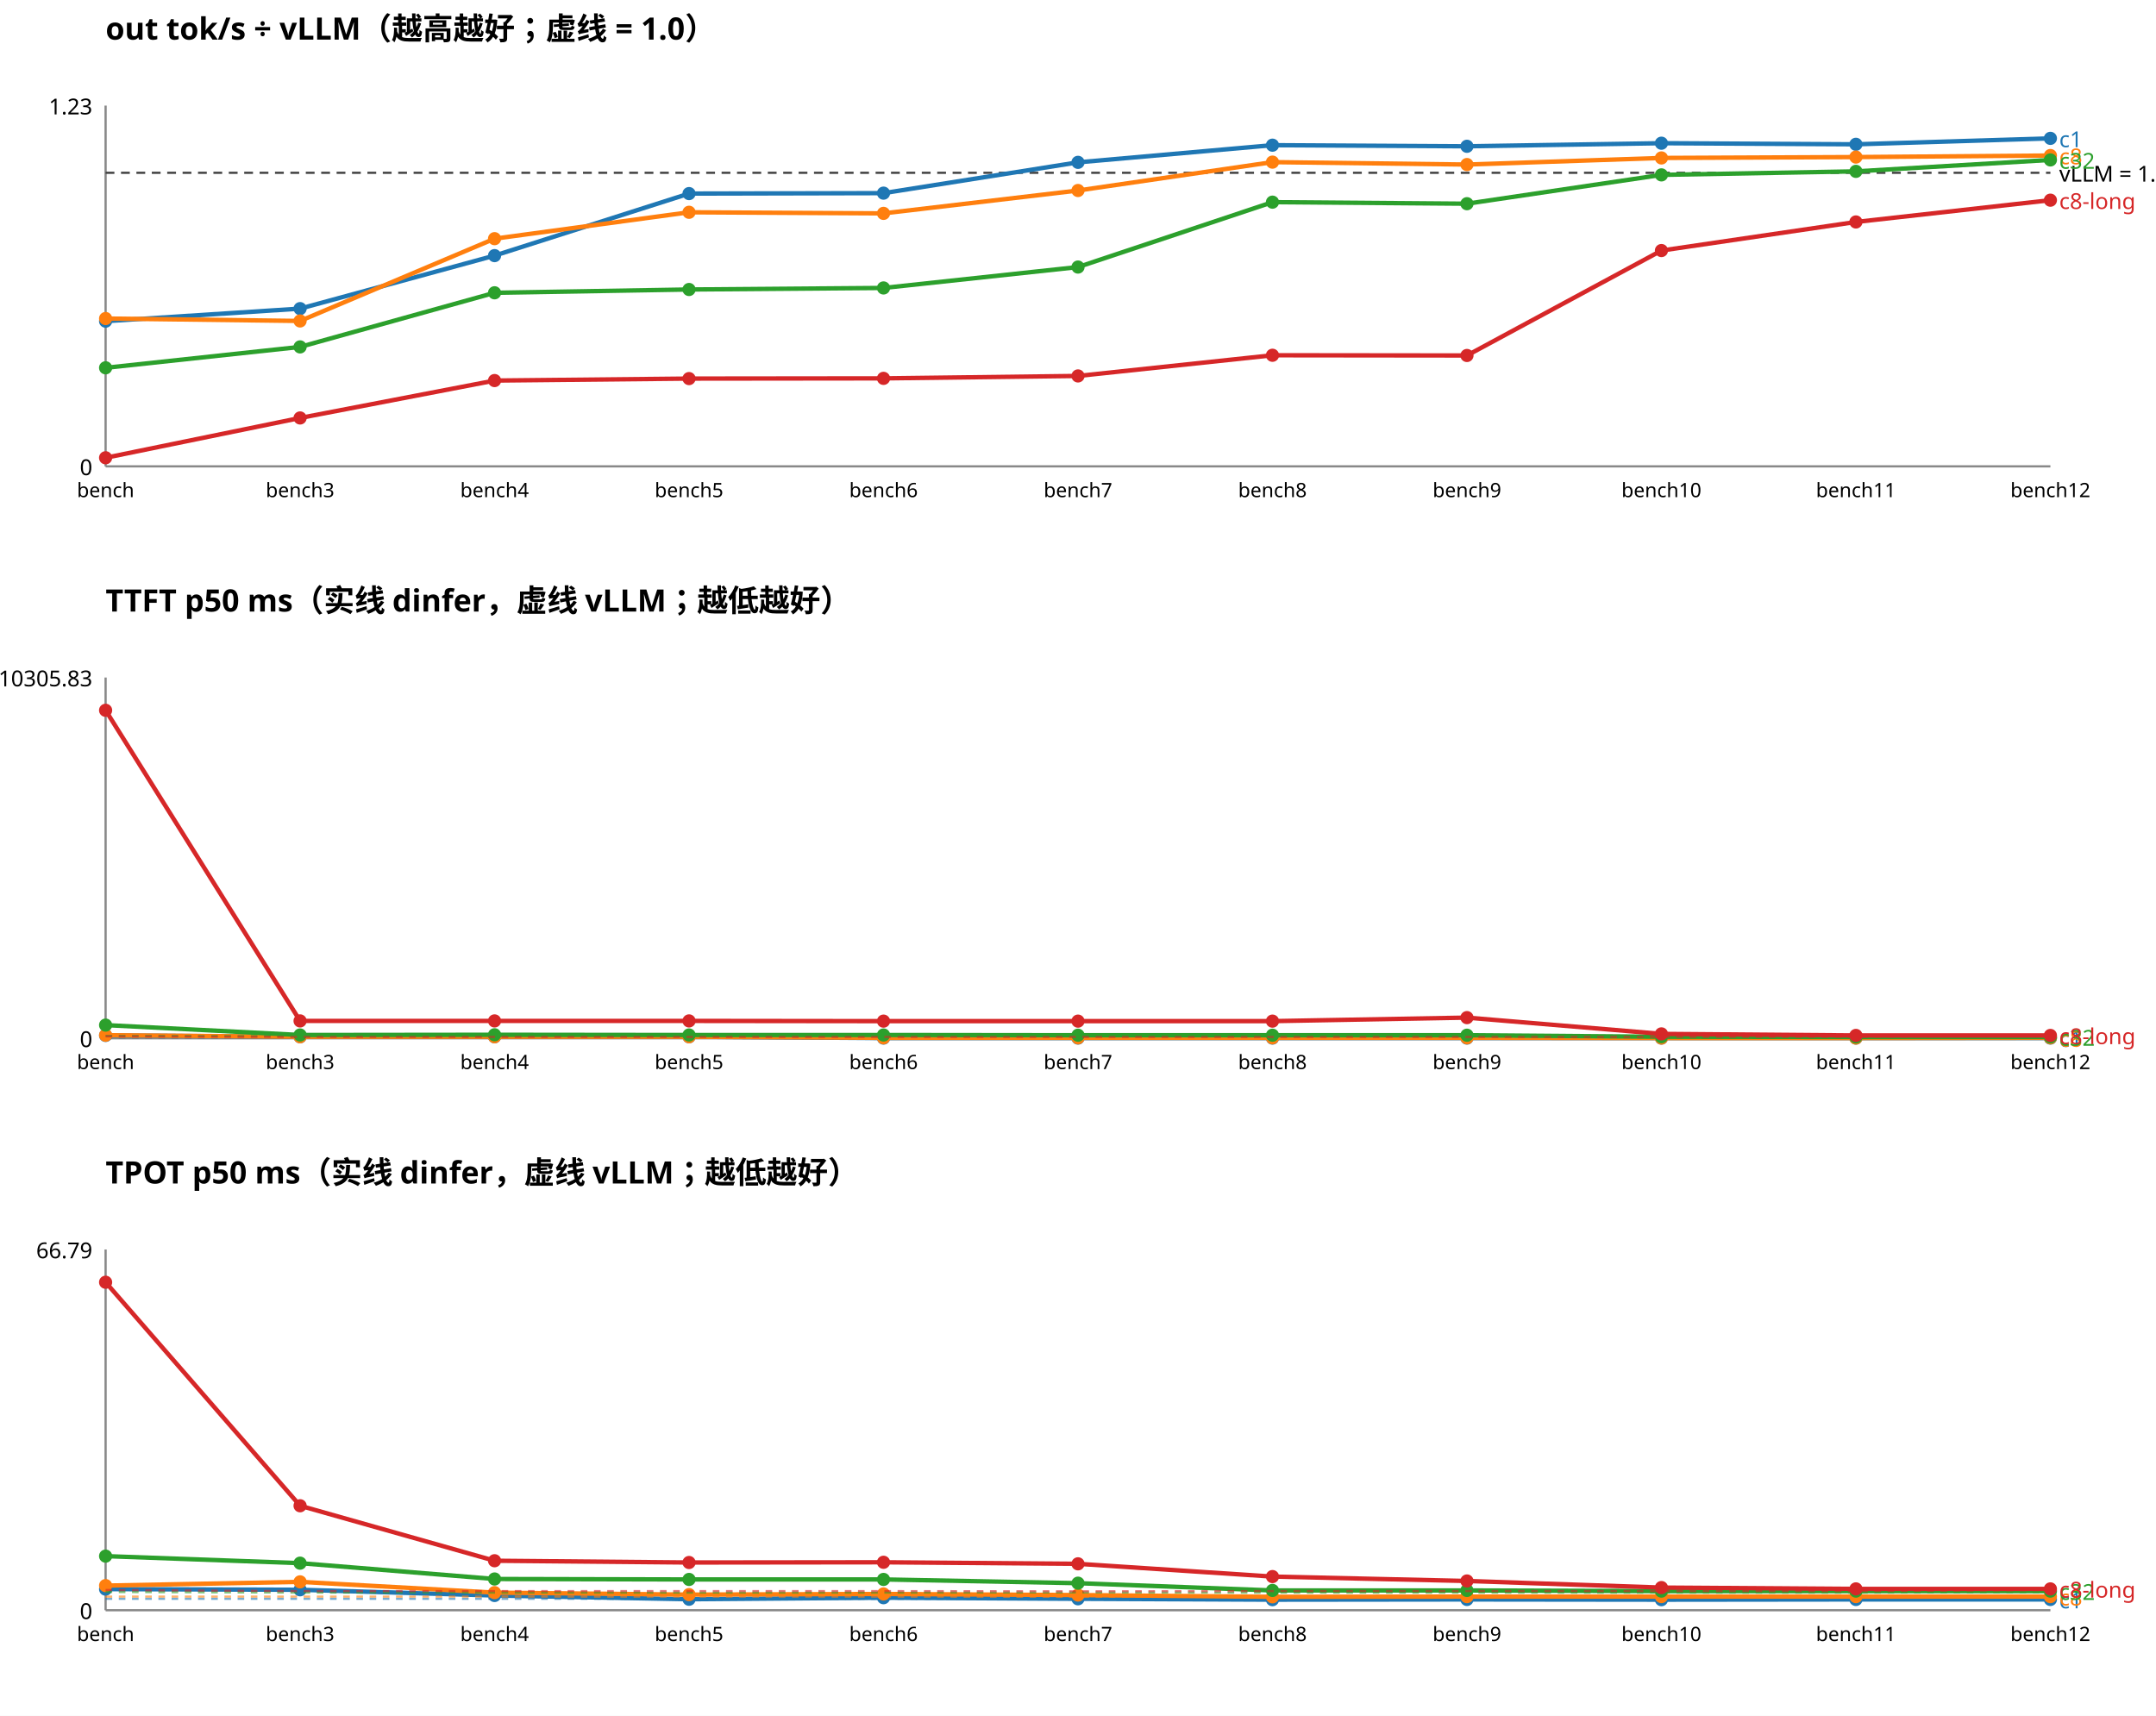
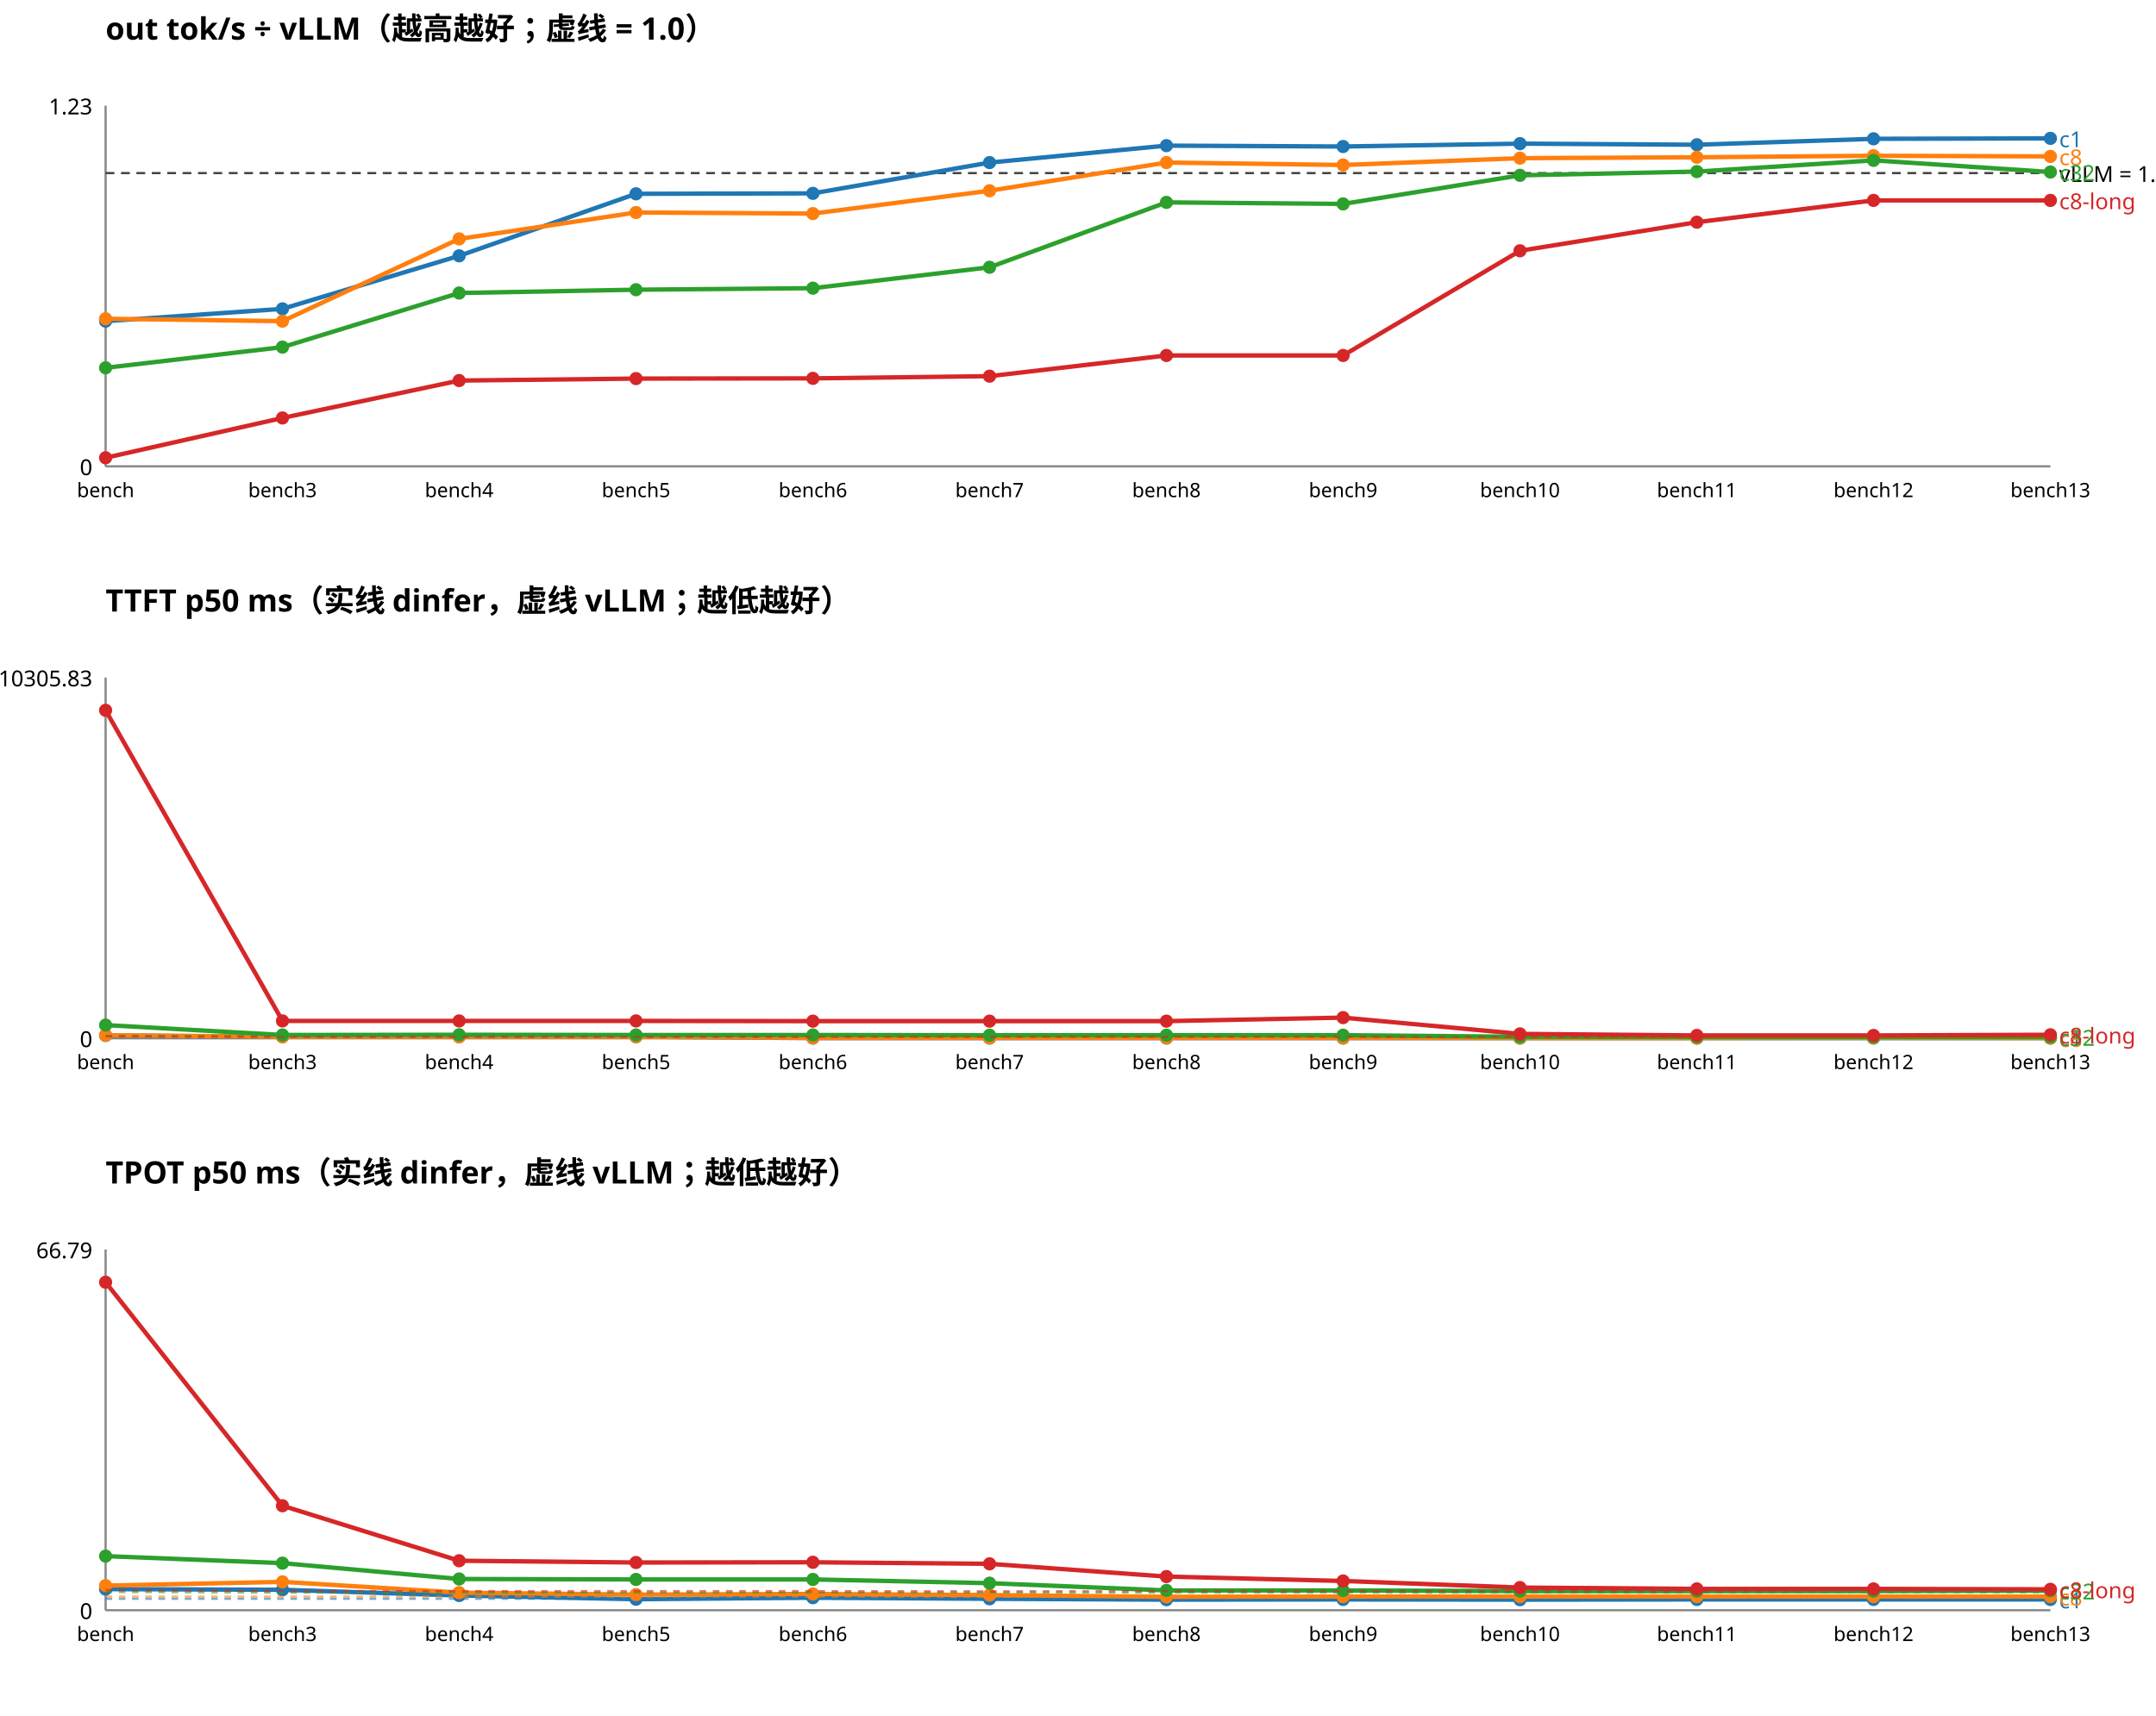
<svg xmlns="http://www.w3.org/2000/svg" width="980" height="780" font-family="sans-serif">
  <rect width="980" height="780" fill="white" />
  <text x="48" y="18" font-size="14" font-weight="bold">out tok/s ÷ vLLM（越高越好；虚线 = 1.0）</text>
  <line x1="48" y1="212.0" x2="932" y2="212.0" stroke="#888" />
  <line x1="48" y1="48" x2="48" y2="212.0" stroke="#888" />
  <text x="42" y="52" font-size="10" text-anchor="end">1.23</text>
  <text x="42" y="216.0" font-size="10" text-anchor="end">0</text>
-   <line x1="48" y1="78.55" x2="932" y2="78.55" stroke="#444" stroke-dasharray="4 3" />
-   <text x="936" y="82.55" font-size="10">vLLM = 1.0</text>
-   <polyline points="48.0,146.0 136.4,140.3 224.8,116.2 313.2,88.0 401.6,87.8 490.0,73.8 578.4,66.0 666.8,66.5 755.2,65.1 843.6,65.6 932.0,62.9" fill="none" stroke="#1f77b4" stroke-width="2" />
+   <line x1="48" y1="78.688" x2="932" y2="78.688" stroke="#444" stroke-dasharray="4 3" />
+   <text x="936" y="82.688" font-size="10">vLLM = 1.0</text>
+   <polyline points="48.0,146.0 128.4,140.4 208.7,116.3 289.1,88.1 369.5,87.9 449.8,73.9 530.2,66.2 610.5,66.6 690.9,65.3 771.3,65.8 851.6,63.1 932.0,62.9" fill="none" stroke="#1f77b4" stroke-width="2" />
  <circle cx="48.0" cy="146.0" r="3" fill="#1f77b4" />
-   <circle cx="136.4" cy="140.3" r="3" fill="#1f77b4" />
-   <circle cx="224.8" cy="116.2" r="3" fill="#1f77b4" />
-   <circle cx="313.2" cy="88.0" r="3" fill="#1f77b4" />
-   <circle cx="401.6" cy="87.8" r="3" fill="#1f77b4" />
-   <circle cx="490.0" cy="73.8" r="3" fill="#1f77b4" />
-   <circle cx="578.4" cy="66.0" r="3" fill="#1f77b4" />
-   <circle cx="666.8" cy="66.5" r="3" fill="#1f77b4" />
-   <circle cx="755.2" cy="65.1" r="3" fill="#1f77b4" />
-   <circle cx="843.6" cy="65.6" r="3" fill="#1f77b4" />
+   <circle cx="128.4" cy="140.4" r="3" fill="#1f77b4" />
+   <circle cx="208.7" cy="116.3" r="3" fill="#1f77b4" />
+   <circle cx="289.1" cy="88.1" r="3" fill="#1f77b4" />
+   <circle cx="369.5" cy="87.9" r="3" fill="#1f77b4" />
+   <circle cx="449.8" cy="73.9" r="3" fill="#1f77b4" />
+   <circle cx="530.2" cy="66.2" r="3" fill="#1f77b4" />
+   <circle cx="610.5" cy="66.6" r="3" fill="#1f77b4" />
+   <circle cx="690.9" cy="65.3" r="3" fill="#1f77b4" />
+   <circle cx="771.3" cy="65.8" r="3" fill="#1f77b4" />
+   <circle cx="851.6" cy="63.1" r="3" fill="#1f77b4" />
  <circle cx="932.0" cy="62.9" r="3" fill="#1f77b4" />
  <text x="936" y="66.909" font-size="10" fill="#1f77b4">c1</text>
-   <polyline points="48.0,144.8 136.4,145.9 224.8,108.5 313.2,96.5 401.6,97.0 490.0,86.6 578.4,73.7 666.8,74.8 755.2,71.8 843.6,71.4 932.0,70.7" fill="none" stroke="#ff7f0e" stroke-width="2" />
-   <circle cx="48.0" cy="144.8" r="3" fill="#ff7f0e" />
-   <circle cx="136.4" cy="145.9" r="3" fill="#ff7f0e" />
-   <circle cx="224.8" cy="108.5" r="3" fill="#ff7f0e" />
-   <circle cx="313.2" cy="96.5" r="3" fill="#ff7f0e" />
-   <circle cx="401.6" cy="97.0" r="3" fill="#ff7f0e" />
-   <circle cx="490.0" cy="86.6" r="3" fill="#ff7f0e" />
-   <circle cx="578.4" cy="73.7" r="3" fill="#ff7f0e" />
-   <circle cx="666.8" cy="74.8" r="3" fill="#ff7f0e" />
-   <circle cx="755.2" cy="71.8" r="3" fill="#ff7f0e" />
-   <circle cx="843.6" cy="71.4" r="3" fill="#ff7f0e" />
-   <circle cx="932.0" cy="70.7" r="3" fill="#ff7f0e" />
-   <text x="936" y="74.695" font-size="10" fill="#ff7f0e">c8</text>
-   <polyline points="48.0,167.2 136.4,157.7 224.8,133.1 313.2,131.6 401.6,130.9 490.0,121.4 578.4,91.9 666.8,92.6 755.2,79.5 843.6,77.9 932.0,72.7" fill="none" stroke="#2ca02c" stroke-width="2" />
+   <polyline points="48.0,144.9 128.4,146.0 208.7,108.6 289.1,96.6 369.5,97.1 449.8,86.7 530.2,73.9 610.5,75.0 690.9,71.9 771.3,71.5 851.6,70.8 932.0,71.1" fill="none" stroke="#ff7f0e" stroke-width="2" />
+   <circle cx="48.0" cy="144.9" r="3" fill="#ff7f0e" />
+   <circle cx="128.4" cy="146.0" r="3" fill="#ff7f0e" />
+   <circle cx="208.7" cy="108.6" r="3" fill="#ff7f0e" />
+   <circle cx="289.1" cy="96.6" r="3" fill="#ff7f0e" />
+   <circle cx="369.5" cy="97.1" r="3" fill="#ff7f0e" />
+   <circle cx="449.8" cy="86.7" r="3" fill="#ff7f0e" />
+   <circle cx="530.2" cy="73.9" r="3" fill="#ff7f0e" />
+   <circle cx="610.5" cy="75.0" r="3" fill="#ff7f0e" />
+   <circle cx="690.9" cy="71.9" r="3" fill="#ff7f0e" />
+   <circle cx="771.3" cy="71.5" r="3" fill="#ff7f0e" />
+   <circle cx="851.6" cy="70.8" r="3" fill="#ff7f0e" />
+   <circle cx="932.0" cy="71.1" r="3" fill="#ff7f0e" />
+   <text x="936" y="75.101" font-size="10" fill="#ff7f0e">c8</text>
+   <polyline points="48.0,167.2 128.4,157.8 208.7,133.2 289.1,131.7 369.5,131.0 449.8,121.5 530.2,92.0 610.5,92.7 690.9,79.7 771.3,78.0 851.6,72.9 932.0,78.2" fill="none" stroke="#2ca02c" stroke-width="2" />
  <circle cx="48.0" cy="167.2" r="3" fill="#2ca02c" />
-   <circle cx="136.4" cy="157.7" r="3" fill="#2ca02c" />
-   <circle cx="224.8" cy="133.1" r="3" fill="#2ca02c" />
-   <circle cx="313.2" cy="131.6" r="3" fill="#2ca02c" />
-   <circle cx="401.6" cy="130.9" r="3" fill="#2ca02c" />
-   <circle cx="490.0" cy="121.4" r="3" fill="#2ca02c" />
-   <circle cx="578.4" cy="91.9" r="3" fill="#2ca02c" />
-   <circle cx="666.8" cy="92.6" r="3" fill="#2ca02c" />
-   <circle cx="755.2" cy="79.5" r="3" fill="#2ca02c" />
-   <circle cx="843.6" cy="77.9" r="3" fill="#2ca02c" />
-   <circle cx="932.0" cy="72.7" r="3" fill="#2ca02c" />
-   <text x="936" y="76.712" font-size="10" fill="#2ca02c">c32</text>
-   <polyline points="48.0,208.1 136.4,190.0 224.8,173.0 313.2,172.1 401.6,172.0 490.0,170.9 578.4,161.5 666.8,161.6 755.2,113.9 843.6,100.9 932.0,91.0" fill="none" stroke="#d62728" stroke-width="2" />
+   <circle cx="128.4" cy="157.8" r="3" fill="#2ca02c" />
+   <circle cx="208.7" cy="133.2" r="3" fill="#2ca02c" />
+   <circle cx="289.1" cy="131.7" r="3" fill="#2ca02c" />
+   <circle cx="369.5" cy="131.0" r="3" fill="#2ca02c" />
+   <circle cx="449.8" cy="121.5" r="3" fill="#2ca02c" />
+   <circle cx="530.2" cy="92.0" r="3" fill="#2ca02c" />
+   <circle cx="610.5" cy="92.7" r="3" fill="#2ca02c" />
+   <circle cx="690.9" cy="79.7" r="3" fill="#2ca02c" />
+   <circle cx="771.3" cy="78.0" r="3" fill="#2ca02c" />
+   <circle cx="851.6" cy="72.9" r="3" fill="#2ca02c" />
+   <circle cx="932.0" cy="78.2" r="3" fill="#2ca02c" />
+   <text x="936" y="82.234" font-size="10" fill="#2ca02c">c32</text>
+   <polyline points="48.0,208.1 128.4,190.0 208.7,173.0 289.1,172.1 369.5,172.0 449.8,171.0 530.2,161.6 610.5,161.6 690.9,114.0 771.3,101.0 851.6,91.1 932.0,91.1" fill="none" stroke="#d62728" stroke-width="2" />
  <circle cx="48.0" cy="208.1" r="3" fill="#d62728" />
-   <circle cx="136.4" cy="190.0" r="3" fill="#d62728" />
-   <circle cx="224.8" cy="173.0" r="3" fill="#d62728" />
-   <circle cx="313.2" cy="172.1" r="3" fill="#d62728" />
-   <circle cx="401.6" cy="172.0" r="3" fill="#d62728" />
-   <circle cx="490.0" cy="170.9" r="3" fill="#d62728" />
-   <circle cx="578.4" cy="161.5" r="3" fill="#d62728" />
-   <circle cx="666.8" cy="161.6" r="3" fill="#d62728" />
-   <circle cx="755.2" cy="113.9" r="3" fill="#d62728" />
-   <circle cx="843.6" cy="100.9" r="3" fill="#d62728" />
-   <circle cx="932.0" cy="91.0" r="3" fill="#d62728" />
-   <text x="936" y="94.996" font-size="10" fill="#d62728">c8-long</text>
+   <circle cx="128.4" cy="190.0" r="3" fill="#d62728" />
+   <circle cx="208.7" cy="173.0" r="3" fill="#d62728" />
+   <circle cx="289.1" cy="172.1" r="3" fill="#d62728" />
+   <circle cx="369.5" cy="172.0" r="3" fill="#d62728" />
+   <circle cx="449.8" cy="171.0" r="3" fill="#d62728" />
+   <circle cx="530.2" cy="161.6" r="3" fill="#d62728" />
+   <circle cx="610.5" cy="161.6" r="3" fill="#d62728" />
+   <circle cx="690.9" cy="114.0" r="3" fill="#d62728" />
+   <circle cx="771.3" cy="101.0" r="3" fill="#d62728" />
+   <circle cx="851.6" cy="91.1" r="3" fill="#d62728" />
+   <circle cx="932.0" cy="91.1" r="3" fill="#d62728" />
+   <text x="936" y="95.087" font-size="10" fill="#d62728">c8-long</text>
  <text x="48.0" y="226.0" font-size="9" text-anchor="middle">bench</text>
-   <text x="136.4" y="226.0" font-size="9" text-anchor="middle">bench3</text>
-   <text x="224.8" y="226.0" font-size="9" text-anchor="middle">bench4</text>
-   <text x="313.2" y="226.0" font-size="9" text-anchor="middle">bench5</text>
-   <text x="401.6" y="226.0" font-size="9" text-anchor="middle">bench6</text>
-   <text x="490.0" y="226.0" font-size="9" text-anchor="middle">bench7</text>
-   <text x="578.4" y="226.0" font-size="9" text-anchor="middle">bench8</text>
-   <text x="666.8" y="226.0" font-size="9" text-anchor="middle">bench9</text>
-   <text x="755.2" y="226.0" font-size="9" text-anchor="middle">bench10</text>
-   <text x="843.6" y="226.0" font-size="9" text-anchor="middle">bench11</text>
-   <text x="932.0" y="226.0" font-size="9" text-anchor="middle">bench12</text>
+   <text x="128.4" y="226.0" font-size="9" text-anchor="middle">bench3</text>
+   <text x="208.7" y="226.0" font-size="9" text-anchor="middle">bench4</text>
+   <text x="289.1" y="226.0" font-size="9" text-anchor="middle">bench5</text>
+   <text x="369.5" y="226.0" font-size="9" text-anchor="middle">bench6</text>
+   <text x="449.8" y="226.0" font-size="9" text-anchor="middle">bench7</text>
+   <text x="530.2" y="226.0" font-size="9" text-anchor="middle">bench8</text>
+   <text x="610.5" y="226.0" font-size="9" text-anchor="middle">bench9</text>
+   <text x="690.9" y="226.0" font-size="9" text-anchor="middle">bench10</text>
+   <text x="771.3" y="226.0" font-size="9" text-anchor="middle">bench11</text>
+   <text x="851.6" y="226.0" font-size="9" text-anchor="middle">bench12</text>
+   <text x="932.0" y="226.0" font-size="9" text-anchor="middle">bench13</text>
  <text x="48" y="278" font-size="14" font-weight="bold">TTFT p50 ms（实线 dinfer，虚线 vLLM；越低越好）</text>
  <line x1="48" y1="472.0" x2="932" y2="472.0" stroke="#888" />
  <line x1="48" y1="308" x2="48" y2="472.0" stroke="#888" />
  <text x="42" y="312" font-size="10" text-anchor="end">10305.83</text>
  <text x="42" y="476.0" font-size="10" text-anchor="end">0</text>
-   <polyline points="48.0,470.7 136.4,471.3 224.8,471.3 313.2,471.3 401.6,471.9 490.0,471.9 578.4,471.9 666.8,471.9 755.2,471.9 843.6,471.9 932.0,471.9" fill="none" stroke="#1f77b4" stroke-width="2" />
+   <polyline points="48.0,470.7 128.4,471.3 208.7,471.3 289.1,471.3 369.5,471.9 449.8,471.9 530.2,471.9 610.5,471.9 690.9,471.9 771.3,471.9 851.6,471.9 932.0,471.9" fill="none" stroke="#1f77b4" stroke-width="2" />
  <circle cx="48.0" cy="470.7" r="3" fill="#1f77b4" />
-   <circle cx="136.4" cy="471.3" r="3" fill="#1f77b4" />
-   <circle cx="224.8" cy="471.3" r="3" fill="#1f77b4" />
-   <circle cx="313.2" cy="471.3" r="3" fill="#1f77b4" />
-   <circle cx="401.6" cy="471.9" r="3" fill="#1f77b4" />
-   <circle cx="490.0" cy="471.9" r="3" fill="#1f77b4" />
-   <circle cx="578.4" cy="471.9" r="3" fill="#1f77b4" />
-   <circle cx="666.8" cy="471.9" r="3" fill="#1f77b4" />
-   <circle cx="755.2" cy="471.9" r="3" fill="#1f77b4" />
-   <circle cx="843.6" cy="471.9" r="3" fill="#1f77b4" />
+   <circle cx="128.4" cy="471.3" r="3" fill="#1f77b4" />
+   <circle cx="208.7" cy="471.3" r="3" fill="#1f77b4" />
+   <circle cx="289.1" cy="471.3" r="3" fill="#1f77b4" />
+   <circle cx="369.5" cy="471.9" r="3" fill="#1f77b4" />
+   <circle cx="449.8" cy="471.9" r="3" fill="#1f77b4" />
+   <circle cx="530.2" cy="471.9" r="3" fill="#1f77b4" />
+   <circle cx="610.5" cy="471.9" r="3" fill="#1f77b4" />
+   <circle cx="690.9" cy="471.9" r="3" fill="#1f77b4" />
+   <circle cx="771.3" cy="471.9" r="3" fill="#1f77b4" />
+   <circle cx="851.6" cy="471.9" r="3" fill="#1f77b4" />
  <circle cx="932.0" cy="471.9" r="3" fill="#1f77b4" />
-   <polyline points="48.0,471.7 136.4,471.8 224.8,471.8 313.2,471.8 401.6,471.8 490.0,471.8 578.4,471.8 666.8,471.8 755.2,471.8 843.6,471.8 932.0,471.7" fill="none" stroke="#1f77b4" stroke-width="1" stroke-dasharray="3 3" opacity="0.6" />
-   <text x="936" y="475.921" font-size="10" fill="#1f77b4">c1</text>
-   <polyline points="48.0,470.6 136.4,471.3 224.8,471.3 313.2,471.3 401.6,471.8 490.0,471.8 578.4,471.8 666.8,471.8 755.2,471.9 843.6,471.9 932.0,471.8" fill="none" stroke="#ff7f0e" stroke-width="2" />
+   <polyline points="48.0,471.7 128.4,471.8 208.7,471.8 289.1,471.8 369.5,471.8 449.8,471.8 530.2,471.8 610.5,471.8 690.9,471.8 771.3,471.8 851.6,471.7 932.0,471.7" fill="none" stroke="#1f77b4" stroke-width="1" stroke-dasharray="3 3" opacity="0.6" />
+   <text x="936" y="475.925" font-size="10" fill="#1f77b4">c1</text>
+   <polyline points="48.0,470.6 128.4,471.3 208.7,471.3 289.1,471.3 369.5,471.8 449.8,471.8 530.2,471.8 610.5,471.8 690.9,471.9 771.3,471.9 851.6,471.8 932.0,471.9" fill="none" stroke="#ff7f0e" stroke-width="2" />
  <circle cx="48.0" cy="470.6" r="3" fill="#ff7f0e" />
-   <circle cx="136.4" cy="471.3" r="3" fill="#ff7f0e" />
-   <circle cx="224.8" cy="471.3" r="3" fill="#ff7f0e" />
-   <circle cx="313.2" cy="471.3" r="3" fill="#ff7f0e" />
-   <circle cx="401.6" cy="471.8" r="3" fill="#ff7f0e" />
-   <circle cx="490.0" cy="471.8" r="3" fill="#ff7f0e" />
-   <circle cx="578.4" cy="471.8" r="3" fill="#ff7f0e" />
-   <circle cx="666.8" cy="471.8" r="3" fill="#ff7f0e" />
-   <circle cx="755.2" cy="471.9" r="3" fill="#ff7f0e" />
-   <circle cx="843.6" cy="471.9" r="3" fill="#ff7f0e" />
-   <circle cx="932.0" cy="471.8" r="3" fill="#ff7f0e" />
-   <polyline points="48.0,471.5 136.4,471.6 224.8,471.6 313.2,471.6 401.6,471.6 490.0,471.6 578.4,471.6 666.8,471.6 755.2,471.6 843.6,471.6 932.0,471.5" fill="none" stroke="#ff7f0e" stroke-width="1" stroke-dasharray="3 3" opacity="0.6" />
-   <text x="936" y="475.848" font-size="10" fill="#ff7f0e">c8</text>
-   <polyline points="48.0,466.0 136.4,470.5 224.8,470.4 313.2,470.5 401.6,470.5 490.0,470.6 578.4,470.6 666.8,470.6 755.2,471.3 843.6,471.4 932.0,471.4" fill="none" stroke="#2ca02c" stroke-width="2" />
+   <circle cx="128.4" cy="471.3" r="3" fill="#ff7f0e" />
+   <circle cx="208.7" cy="471.3" r="3" fill="#ff7f0e" />
+   <circle cx="289.1" cy="471.3" r="3" fill="#ff7f0e" />
+   <circle cx="369.5" cy="471.8" r="3" fill="#ff7f0e" />
+   <circle cx="449.8" cy="471.8" r="3" fill="#ff7f0e" />
+   <circle cx="530.2" cy="471.8" r="3" fill="#ff7f0e" />
+   <circle cx="610.5" cy="471.8" r="3" fill="#ff7f0e" />
+   <circle cx="690.9" cy="471.9" r="3" fill="#ff7f0e" />
+   <circle cx="771.3" cy="471.9" r="3" fill="#ff7f0e" />
+   <circle cx="851.6" cy="471.8" r="3" fill="#ff7f0e" />
+   <circle cx="932.0" cy="471.9" r="3" fill="#ff7f0e" />
+   <polyline points="48.0,471.5 128.4,471.6 208.7,471.6 289.1,471.6 369.5,471.6 449.8,471.6 530.2,471.6 610.5,471.6 690.9,471.6 771.3,471.6 851.6,471.5 932.0,471.5" fill="none" stroke="#ff7f0e" stroke-width="1" stroke-dasharray="3 3" opacity="0.6" />
+   <text x="936" y="475.868" font-size="10" fill="#ff7f0e">c8</text>
+   <polyline points="48.0,466.0 128.4,470.5 208.7,470.4 289.1,470.5 369.5,470.5 449.8,470.6 530.2,470.6 610.5,470.6 690.9,471.3 771.3,471.4 851.6,471.4 932.0,471.4" fill="none" stroke="#2ca02c" stroke-width="2" />
  <circle cx="48.0" cy="466.0" r="3" fill="#2ca02c" />
-   <circle cx="136.4" cy="470.5" r="3" fill="#2ca02c" />
-   <circle cx="224.8" cy="470.4" r="3" fill="#2ca02c" />
-   <circle cx="313.2" cy="470.5" r="3" fill="#2ca02c" />
-   <circle cx="401.6" cy="470.5" r="3" fill="#2ca02c" />
-   <circle cx="490.0" cy="470.6" r="3" fill="#2ca02c" />
-   <circle cx="578.4" cy="470.6" r="3" fill="#2ca02c" />
-   <circle cx="666.8" cy="470.6" r="3" fill="#2ca02c" />
-   <circle cx="755.2" cy="471.3" r="3" fill="#2ca02c" />
-   <circle cx="843.6" cy="471.4" r="3" fill="#2ca02c" />
+   <circle cx="128.4" cy="470.5" r="3" fill="#2ca02c" />
+   <circle cx="208.7" cy="470.4" r="3" fill="#2ca02c" />
+   <circle cx="289.1" cy="470.5" r="3" fill="#2ca02c" />
+   <circle cx="369.5" cy="470.5" r="3" fill="#2ca02c" />
+   <circle cx="449.8" cy="470.6" r="3" fill="#2ca02c" />
+   <circle cx="530.2" cy="470.6" r="3" fill="#2ca02c" />
+   <circle cx="610.5" cy="470.6" r="3" fill="#2ca02c" />
+   <circle cx="690.9" cy="471.3" r="3" fill="#2ca02c" />
+   <circle cx="771.3" cy="471.4" r="3" fill="#2ca02c" />
+   <circle cx="851.6" cy="471.4" r="3" fill="#2ca02c" />
  <circle cx="932.0" cy="471.4" r="3" fill="#2ca02c" />
-   <polyline points="48.0,470.9 136.4,471.0 224.8,471.0 313.2,471.0 401.6,471.0 490.0,471.0 578.4,470.9 666.8,471.0 755.2,471.0 843.6,470.9 932.0,470.7" fill="none" stroke="#2ca02c" stroke-width="1" stroke-dasharray="3 3" opacity="0.6" />
-   <text x="936" y="475.386" font-size="10" fill="#2ca02c">c32</text>
-   <polyline points="48.0,322.9 136.4,464.1 224.8,464.1 313.2,464.1 401.6,464.2 490.0,464.2 578.4,464.2 666.8,462.6 755.2,470.0 843.6,470.7 932.0,470.7" fill="none" stroke="#d62728" stroke-width="2" />
+   <polyline points="48.0,470.9 128.4,471.0 208.7,471.0 289.1,471.0 369.5,471.0 449.8,471.0 530.2,470.9 610.5,471.0 690.9,471.0 771.3,470.9 851.6,470.7 932.0,470.8" fill="none" stroke="#2ca02c" stroke-width="1" stroke-dasharray="3 3" opacity="0.6" />
+   <text x="936" y="475.384" font-size="10" fill="#2ca02c">c32</text>
+   <polyline points="48.0,322.9 128.4,464.1 208.7,464.1 289.1,464.1 369.5,464.2 449.8,464.2 530.2,464.2 610.5,462.6 690.9,470.0 771.3,470.7 851.6,470.7 932.0,470.4" fill="none" stroke="#d62728" stroke-width="2" />
  <circle cx="48.0" cy="322.9" r="3" fill="#d62728" />
-   <circle cx="136.4" cy="464.1" r="3" fill="#d62728" />
-   <circle cx="224.8" cy="464.1" r="3" fill="#d62728" />
-   <circle cx="313.2" cy="464.1" r="3" fill="#d62728" />
-   <circle cx="401.6" cy="464.2" r="3" fill="#d62728" />
-   <circle cx="490.0" cy="464.2" r="3" fill="#d62728" />
-   <circle cx="578.4" cy="464.2" r="3" fill="#d62728" />
-   <circle cx="666.8" cy="462.6" r="3" fill="#d62728" />
-   <circle cx="755.2" cy="470.0" r="3" fill="#d62728" />
-   <circle cx="843.6" cy="470.7" r="3" fill="#d62728" />
-   <circle cx="932.0" cy="470.7" r="3" fill="#d62728" />
-   <polyline points="48.0,471.1 136.4,471.4 224.8,471.4 313.2,471.4 401.6,471.4 490.0,471.4 578.4,471.4 666.8,471.4 755.2,471.4 843.6,471.3 932.0,470.9" fill="none" stroke="#d62728" stroke-width="1" stroke-dasharray="3 3" opacity="0.6" />
-   <text x="936" y="474.654" font-size="10" fill="#d62728">c8-long</text>
+   <circle cx="128.4" cy="464.1" r="3" fill="#d62728" />
+   <circle cx="208.7" cy="464.1" r="3" fill="#d62728" />
+   <circle cx="289.1" cy="464.1" r="3" fill="#d62728" />
+   <circle cx="369.5" cy="464.2" r="3" fill="#d62728" />
+   <circle cx="449.8" cy="464.2" r="3" fill="#d62728" />
+   <circle cx="530.2" cy="464.2" r="3" fill="#d62728" />
+   <circle cx="610.5" cy="462.6" r="3" fill="#d62728" />
+   <circle cx="690.9" cy="470.0" r="3" fill="#d62728" />
+   <circle cx="771.3" cy="470.7" r="3" fill="#d62728" />
+   <circle cx="851.6" cy="470.7" r="3" fill="#d62728" />
+   <circle cx="932.0" cy="470.4" r="3" fill="#d62728" />
+   <polyline points="48.0,471.1 128.4,471.4 208.7,471.4 289.1,471.4 369.5,471.4 449.8,471.4 530.2,471.4 610.5,471.4 690.9,471.4 771.3,471.3 851.6,470.9 932.0,471.1" fill="none" stroke="#d62728" stroke-width="1" stroke-dasharray="3 3" opacity="0.6" />
+   <text x="936" y="474.381" font-size="10" fill="#d62728">c8-long</text>
  <text x="48.0" y="486.0" font-size="9" text-anchor="middle">bench</text>
-   <text x="136.4" y="486.0" font-size="9" text-anchor="middle">bench3</text>
-   <text x="224.8" y="486.0" font-size="9" text-anchor="middle">bench4</text>
-   <text x="313.2" y="486.0" font-size="9" text-anchor="middle">bench5</text>
-   <text x="401.6" y="486.0" font-size="9" text-anchor="middle">bench6</text>
-   <text x="490.0" y="486.0" font-size="9" text-anchor="middle">bench7</text>
-   <text x="578.4" y="486.0" font-size="9" text-anchor="middle">bench8</text>
-   <text x="666.8" y="486.0" font-size="9" text-anchor="middle">bench9</text>
-   <text x="755.2" y="486.0" font-size="9" text-anchor="middle">bench10</text>
-   <text x="843.6" y="486.0" font-size="9" text-anchor="middle">bench11</text>
-   <text x="932.0" y="486.0" font-size="9" text-anchor="middle">bench12</text>
+   <text x="128.4" y="486.0" font-size="9" text-anchor="middle">bench3</text>
+   <text x="208.7" y="486.0" font-size="9" text-anchor="middle">bench4</text>
+   <text x="289.1" y="486.0" font-size="9" text-anchor="middle">bench5</text>
+   <text x="369.5" y="486.0" font-size="9" text-anchor="middle">bench6</text>
+   <text x="449.8" y="486.0" font-size="9" text-anchor="middle">bench7</text>
+   <text x="530.2" y="486.0" font-size="9" text-anchor="middle">bench8</text>
+   <text x="610.5" y="486.0" font-size="9" text-anchor="middle">bench9</text>
+   <text x="690.9" y="486.0" font-size="9" text-anchor="middle">bench10</text>
+   <text x="771.3" y="486.0" font-size="9" text-anchor="middle">bench11</text>
+   <text x="851.6" y="486.0" font-size="9" text-anchor="middle">bench12</text>
+   <text x="932.0" y="486.0" font-size="9" text-anchor="middle">bench13</text>
  <text x="48" y="538" font-size="14" font-weight="bold">TPOT p50 ms（实线 dinfer，虚线 vLLM；越低越好）</text>
  <line x1="48" y1="732.0" x2="932" y2="732.0" stroke="#888" />
  <line x1="48" y1="568" x2="48" y2="732.0" stroke="#888" />
  <text x="42" y="572" font-size="10" text-anchor="end">66.79</text>
  <text x="42" y="736.0" font-size="10" text-anchor="end">0</text>
-   <polyline points="48.0,722.4 136.4,722.7 224.8,725.3 313.2,727.0 401.6,726.3 490.0,726.8 578.4,727.2 666.8,727.1 755.2,727.2 843.6,727.1 932.0,727.1" fill="none" stroke="#1f77b4" stroke-width="2" />
+   <polyline points="48.0,722.4 128.4,722.7 208.7,725.3 289.1,727.0 369.5,726.3 449.8,726.8 530.2,727.2 610.5,727.1 690.9,727.2 771.3,727.1 851.6,727.1 932.0,727.1" fill="none" stroke="#1f77b4" stroke-width="2" />
  <circle cx="48.0" cy="722.4" r="3" fill="#1f77b4" />
-   <circle cx="136.4" cy="722.7" r="3" fill="#1f77b4" />
-   <circle cx="224.8" cy="725.3" r="3" fill="#1f77b4" />
-   <circle cx="313.2" cy="727.0" r="3" fill="#1f77b4" />
-   <circle cx="401.6" cy="726.3" r="3" fill="#1f77b4" />
-   <circle cx="490.0" cy="726.8" r="3" fill="#1f77b4" />
-   <circle cx="578.4" cy="727.2" r="3" fill="#1f77b4" />
-   <circle cx="666.8" cy="727.1" r="3" fill="#1f77b4" />
-   <circle cx="755.2" cy="727.2" r="3" fill="#1f77b4" />
-   <circle cx="843.6" cy="727.1" r="3" fill="#1f77b4" />
+   <circle cx="128.4" cy="722.7" r="3" fill="#1f77b4" />
+   <circle cx="208.7" cy="725.3" r="3" fill="#1f77b4" />
+   <circle cx="289.1" cy="727.0" r="3" fill="#1f77b4" />
+   <circle cx="369.5" cy="726.3" r="3" fill="#1f77b4" />
+   <circle cx="449.8" cy="726.8" r="3" fill="#1f77b4" />
+   <circle cx="530.2" cy="727.2" r="3" fill="#1f77b4" />
+   <circle cx="610.5" cy="727.1" r="3" fill="#1f77b4" />
+   <circle cx="690.9" cy="727.2" r="3" fill="#1f77b4" />
+   <circle cx="771.3" cy="727.1" r="3" fill="#1f77b4" />
+   <circle cx="851.6" cy="727.1" r="3" fill="#1f77b4" />
  <circle cx="932.0" cy="727.1" r="3" fill="#1f77b4" />
-   <polyline points="48.0,726.8 136.4,726.8 224.8,726.8 313.2,726.8 401.6,726.8 490.0,726.8 578.4,726.8 666.8,726.8 755.2,726.8 843.6,726.8 932.0,726.8" fill="none" stroke="#1f77b4" stroke-width="1" stroke-dasharray="3 3" opacity="0.6" />
-   <text x="936" y="731.14" font-size="10" fill="#1f77b4">c1</text>
-   <polyline points="48.0,720.8 136.4,719.1 224.8,724.0 313.2,724.9 401.6,724.6 490.0,725.1 578.4,725.9 666.8,725.8 755.2,725.8 843.6,725.8 932.0,725.8" fill="none" stroke="#ff7f0e" stroke-width="2" />
+   <polyline points="48.0,726.8 128.4,726.8 208.7,726.8 289.1,726.8 369.5,726.8 449.8,726.8 530.2,726.8 610.5,726.8 690.9,726.8 771.3,726.8 851.6,726.8 932.0,726.8" fill="none" stroke="#1f77b4" stroke-width="1" stroke-dasharray="3 3" opacity="0.6" />
+   <text x="936" y="731.144" font-size="10" fill="#1f77b4">c1</text>
+   <polyline points="48.0,720.8 128.4,719.1 208.7,724.0 289.1,724.9 369.5,724.6 449.8,725.1 530.2,725.9 610.5,725.8 690.9,725.8 771.3,725.8 851.6,725.8 932.0,725.8" fill="none" stroke="#ff7f0e" stroke-width="2" />
  <circle cx="48.0" cy="720.8" r="3" fill="#ff7f0e" />
-   <circle cx="136.4" cy="719.1" r="3" fill="#ff7f0e" />
-   <circle cx="224.8" cy="724.0" r="3" fill="#ff7f0e" />
-   <circle cx="313.2" cy="724.9" r="3" fill="#ff7f0e" />
-   <circle cx="401.6" cy="724.6" r="3" fill="#ff7f0e" />
-   <circle cx="490.0" cy="725.1" r="3" fill="#ff7f0e" />
-   <circle cx="578.4" cy="725.9" r="3" fill="#ff7f0e" />
-   <circle cx="666.8" cy="725.8" r="3" fill="#ff7f0e" />
-   <circle cx="755.2" cy="725.8" r="3" fill="#ff7f0e" />
-   <circle cx="843.6" cy="725.8" r="3" fill="#ff7f0e" />
+   <circle cx="128.4" cy="719.1" r="3" fill="#ff7f0e" />
+   <circle cx="208.7" cy="724.0" r="3" fill="#ff7f0e" />
+   <circle cx="289.1" cy="724.9" r="3" fill="#ff7f0e" />
+   <circle cx="369.5" cy="724.6" r="3" fill="#ff7f0e" />
+   <circle cx="449.8" cy="725.1" r="3" fill="#ff7f0e" />
+   <circle cx="530.2" cy="725.9" r="3" fill="#ff7f0e" />
+   <circle cx="610.5" cy="725.8" r="3" fill="#ff7f0e" />
+   <circle cx="690.9" cy="725.8" r="3" fill="#ff7f0e" />
+   <circle cx="771.3" cy="725.8" r="3" fill="#ff7f0e" />
+   <circle cx="851.6" cy="725.8" r="3" fill="#ff7f0e" />
  <circle cx="932.0" cy="725.8" r="3" fill="#ff7f0e" />
-   <polyline points="48.0,725.8 136.4,725.8 224.8,725.8 313.2,725.8 401.6,725.8 490.0,725.9 578.4,725.8 666.8,725.8 755.2,725.8 843.6,725.8 932.0,725.8" fill="none" stroke="#ff7f0e" stroke-width="1" stroke-dasharray="3 3" opacity="0.6" />
-   <text x="936" y="729.834" font-size="10" fill="#ff7f0e">c8</text>
-   <polyline points="48.0,707.4 136.4,710.6 224.8,717.8 313.2,718.0 401.6,718.0 490.0,719.7 578.4,723.0 666.8,723.0 755.2,723.3 843.6,723.3 932.0,723.3" fill="none" stroke="#2ca02c" stroke-width="2" />
+   <polyline points="48.0,725.8 128.4,725.8 208.7,725.8 289.1,725.8 369.5,725.8 449.8,725.9 530.2,725.8 610.5,725.8 690.9,725.8 771.3,725.8 851.6,725.8 932.0,725.8" fill="none" stroke="#ff7f0e" stroke-width="1" stroke-dasharray="3 3" opacity="0.6" />
+   <text x="936" y="729.804" font-size="10" fill="#ff7f0e">c8</text>
+   <polyline points="48.0,707.4 128.4,710.6 208.7,717.8 289.1,718.0 369.5,718.0 449.8,719.7 530.2,723.0 610.5,723.0 690.9,723.3 771.3,723.3 851.6,723.3 932.0,723.1" fill="none" stroke="#2ca02c" stroke-width="2" />
  <circle cx="48.0" cy="707.4" r="3" fill="#2ca02c" />
-   <circle cx="136.4" cy="710.6" r="3" fill="#2ca02c" />
-   <circle cx="224.8" cy="717.8" r="3" fill="#2ca02c" />
-   <circle cx="313.2" cy="718.0" r="3" fill="#2ca02c" />
-   <circle cx="401.6" cy="718.0" r="3" fill="#2ca02c" />
-   <circle cx="490.0" cy="719.7" r="3" fill="#2ca02c" />
-   <circle cx="578.4" cy="723.0" r="3" fill="#2ca02c" />
-   <circle cx="666.8" cy="723.0" r="3" fill="#2ca02c" />
-   <circle cx="755.2" cy="723.3" r="3" fill="#2ca02c" />
-   <circle cx="843.6" cy="723.3" r="3" fill="#2ca02c" />
-   <circle cx="932.0" cy="723.3" r="3" fill="#2ca02c" />
-   <polyline points="48.0,723.7 136.4,724.0 224.8,724.0 313.2,724.0 401.6,724.0 490.0,723.9 578.4,724.0 666.8,724.0 755.2,724.0 843.6,724.0 932.0,723.8" fill="none" stroke="#2ca02c" stroke-width="1" stroke-dasharray="3 3" opacity="0.6" />
-   <text x="936" y="727.302" font-size="10" fill="#2ca02c">c32</text>
-   <polyline points="48.0,582.9 136.4,684.5 224.8,709.5 313.2,710.3 401.6,710.2 490.0,710.9 578.4,716.7 666.8,718.7 755.2,721.7 843.6,722.3 932.0,722.3" fill="none" stroke="#d62728" stroke-width="2" />
+   <circle cx="128.4" cy="710.6" r="3" fill="#2ca02c" />
+   <circle cx="208.7" cy="717.8" r="3" fill="#2ca02c" />
+   <circle cx="289.1" cy="718.0" r="3" fill="#2ca02c" />
+   <circle cx="369.5" cy="718.0" r="3" fill="#2ca02c" />
+   <circle cx="449.8" cy="719.7" r="3" fill="#2ca02c" />
+   <circle cx="530.2" cy="723.0" r="3" fill="#2ca02c" />
+   <circle cx="610.5" cy="723.0" r="3" fill="#2ca02c" />
+   <circle cx="690.9" cy="723.3" r="3" fill="#2ca02c" />
+   <circle cx="771.3" cy="723.3" r="3" fill="#2ca02c" />
+   <circle cx="851.6" cy="723.3" r="3" fill="#2ca02c" />
+   <circle cx="932.0" cy="723.1" r="3" fill="#2ca02c" />
+   <polyline points="48.0,723.7 128.4,724.0 208.7,724.0 289.1,724.0 369.5,724.0 449.8,723.9 530.2,724.0 610.5,724.0 690.9,724.0 771.3,724.0 851.6,723.8 932.0,723.9" fill="none" stroke="#2ca02c" stroke-width="1" stroke-dasharray="3 3" opacity="0.6" />
+   <text x="936" y="727.091" font-size="10" fill="#2ca02c">c32</text>
+   <polyline points="48.0,582.9 128.4,684.5 208.7,709.5 289.1,710.3 369.5,710.2 449.8,710.9 530.2,716.7 610.5,718.7 690.9,721.7 771.3,722.3 851.6,722.3 932.0,722.5" fill="none" stroke="#d62728" stroke-width="2" />
  <circle cx="48.0" cy="582.9" r="3" fill="#d62728" />
-   <circle cx="136.4" cy="684.5" r="3" fill="#d62728" />
-   <circle cx="224.8" cy="709.5" r="3" fill="#d62728" />
-   <circle cx="313.2" cy="710.3" r="3" fill="#d62728" />
-   <circle cx="401.6" cy="710.2" r="3" fill="#d62728" />
-   <circle cx="490.0" cy="710.9" r="3" fill="#d62728" />
-   <circle cx="578.4" cy="716.7" r="3" fill="#d62728" />
-   <circle cx="666.8" cy="718.7" r="3" fill="#d62728" />
-   <circle cx="755.2" cy="721.7" r="3" fill="#d62728" />
-   <circle cx="843.6" cy="722.3" r="3" fill="#d62728" />
-   <circle cx="932.0" cy="722.3" r="3" fill="#d62728" />
-   <polyline points="48.0,722.8 136.4,723.3 224.8,723.3 313.2,723.3 401.6,723.3 490.0,723.4 578.4,723.3 666.8,723.3 755.2,723.3 843.6,723.3 932.0,722.8" fill="none" stroke="#d62728" stroke-width="1" stroke-dasharray="3 3" opacity="0.6" />
-   <text x="936" y="726.261" font-size="10" fill="#d62728">c8-long</text>
+   <circle cx="128.4" cy="684.5" r="3" fill="#d62728" />
+   <circle cx="208.7" cy="709.5" r="3" fill="#d62728" />
+   <circle cx="289.1" cy="710.3" r="3" fill="#d62728" />
+   <circle cx="369.5" cy="710.2" r="3" fill="#d62728" />
+   <circle cx="449.8" cy="710.9" r="3" fill="#d62728" />
+   <circle cx="530.2" cy="716.7" r="3" fill="#d62728" />
+   <circle cx="610.5" cy="718.7" r="3" fill="#d62728" />
+   <circle cx="690.9" cy="721.7" r="3" fill="#d62728" />
+   <circle cx="771.3" cy="722.3" r="3" fill="#d62728" />
+   <circle cx="851.6" cy="722.3" r="3" fill="#d62728" />
+   <circle cx="932.0" cy="722.5" r="3" fill="#d62728" />
+   <polyline points="48.0,722.8 128.4,723.3 208.7,723.3 289.1,723.3 369.5,723.3 449.8,723.4 530.2,723.3 610.5,723.3 690.9,723.3 771.3,723.3 851.6,722.8 932.0,722.8" fill="none" stroke="#d62728" stroke-width="1" stroke-dasharray="3 3" opacity="0.6" />
+   <text x="936" y="726.501" font-size="10" fill="#d62728">c8-long</text>
  <text x="48.0" y="746.0" font-size="9" text-anchor="middle">bench</text>
-   <text x="136.4" y="746.0" font-size="9" text-anchor="middle">bench3</text>
-   <text x="224.8" y="746.0" font-size="9" text-anchor="middle">bench4</text>
-   <text x="313.2" y="746.0" font-size="9" text-anchor="middle">bench5</text>
-   <text x="401.6" y="746.0" font-size="9" text-anchor="middle">bench6</text>
-   <text x="490.0" y="746.0" font-size="9" text-anchor="middle">bench7</text>
-   <text x="578.4" y="746.0" font-size="9" text-anchor="middle">bench8</text>
-   <text x="666.8" y="746.0" font-size="9" text-anchor="middle">bench9</text>
-   <text x="755.2" y="746.0" font-size="9" text-anchor="middle">bench10</text>
-   <text x="843.6" y="746.0" font-size="9" text-anchor="middle">bench11</text>
-   <text x="932.0" y="746.0" font-size="9" text-anchor="middle">bench12</text>
+   <text x="128.4" y="746.0" font-size="9" text-anchor="middle">bench3</text>
+   <text x="208.7" y="746.0" font-size="9" text-anchor="middle">bench4</text>
+   <text x="289.1" y="746.0" font-size="9" text-anchor="middle">bench5</text>
+   <text x="369.5" y="746.0" font-size="9" text-anchor="middle">bench6</text>
+   <text x="449.8" y="746.0" font-size="9" text-anchor="middle">bench7</text>
+   <text x="530.2" y="746.0" font-size="9" text-anchor="middle">bench8</text>
+   <text x="610.5" y="746.0" font-size="9" text-anchor="middle">bench9</text>
+   <text x="690.9" y="746.0" font-size="9" text-anchor="middle">bench10</text>
+   <text x="771.3" y="746.0" font-size="9" text-anchor="middle">bench11</text>
+   <text x="851.6" y="746.0" font-size="9" text-anchor="middle">bench12</text>
+   <text x="932.0" y="746.0" font-size="9" text-anchor="middle">bench13</text>
</svg>
